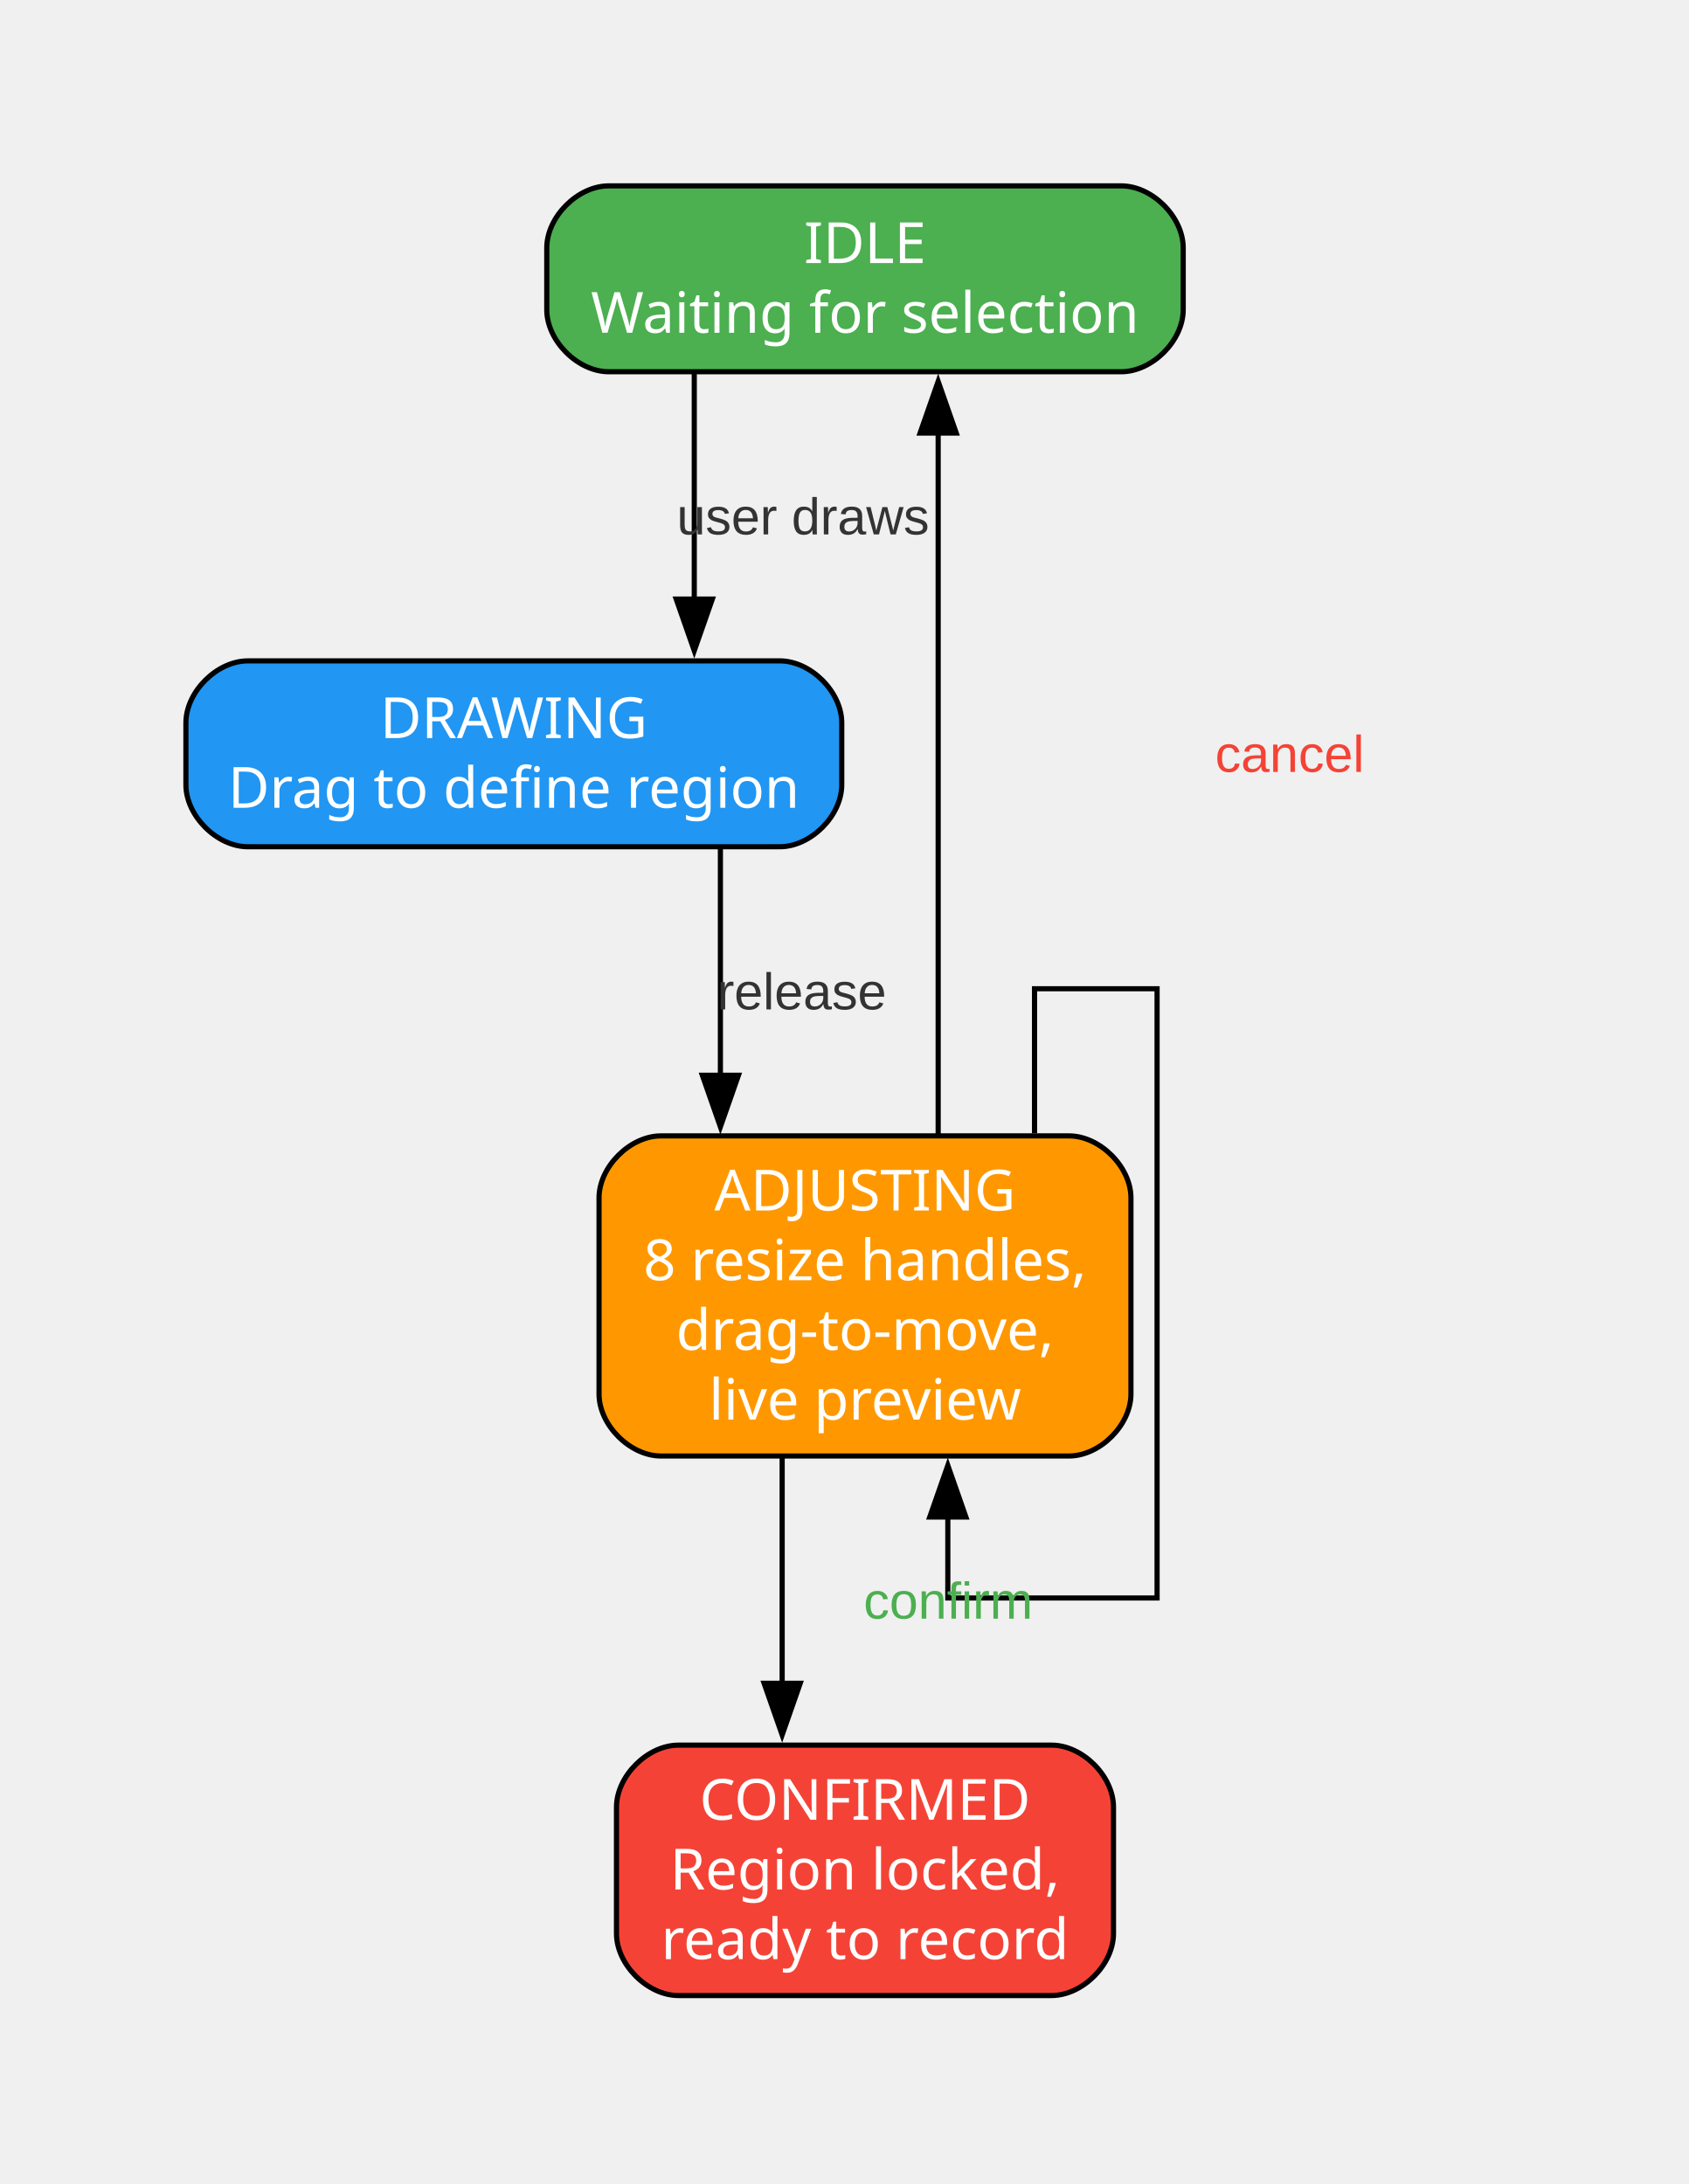
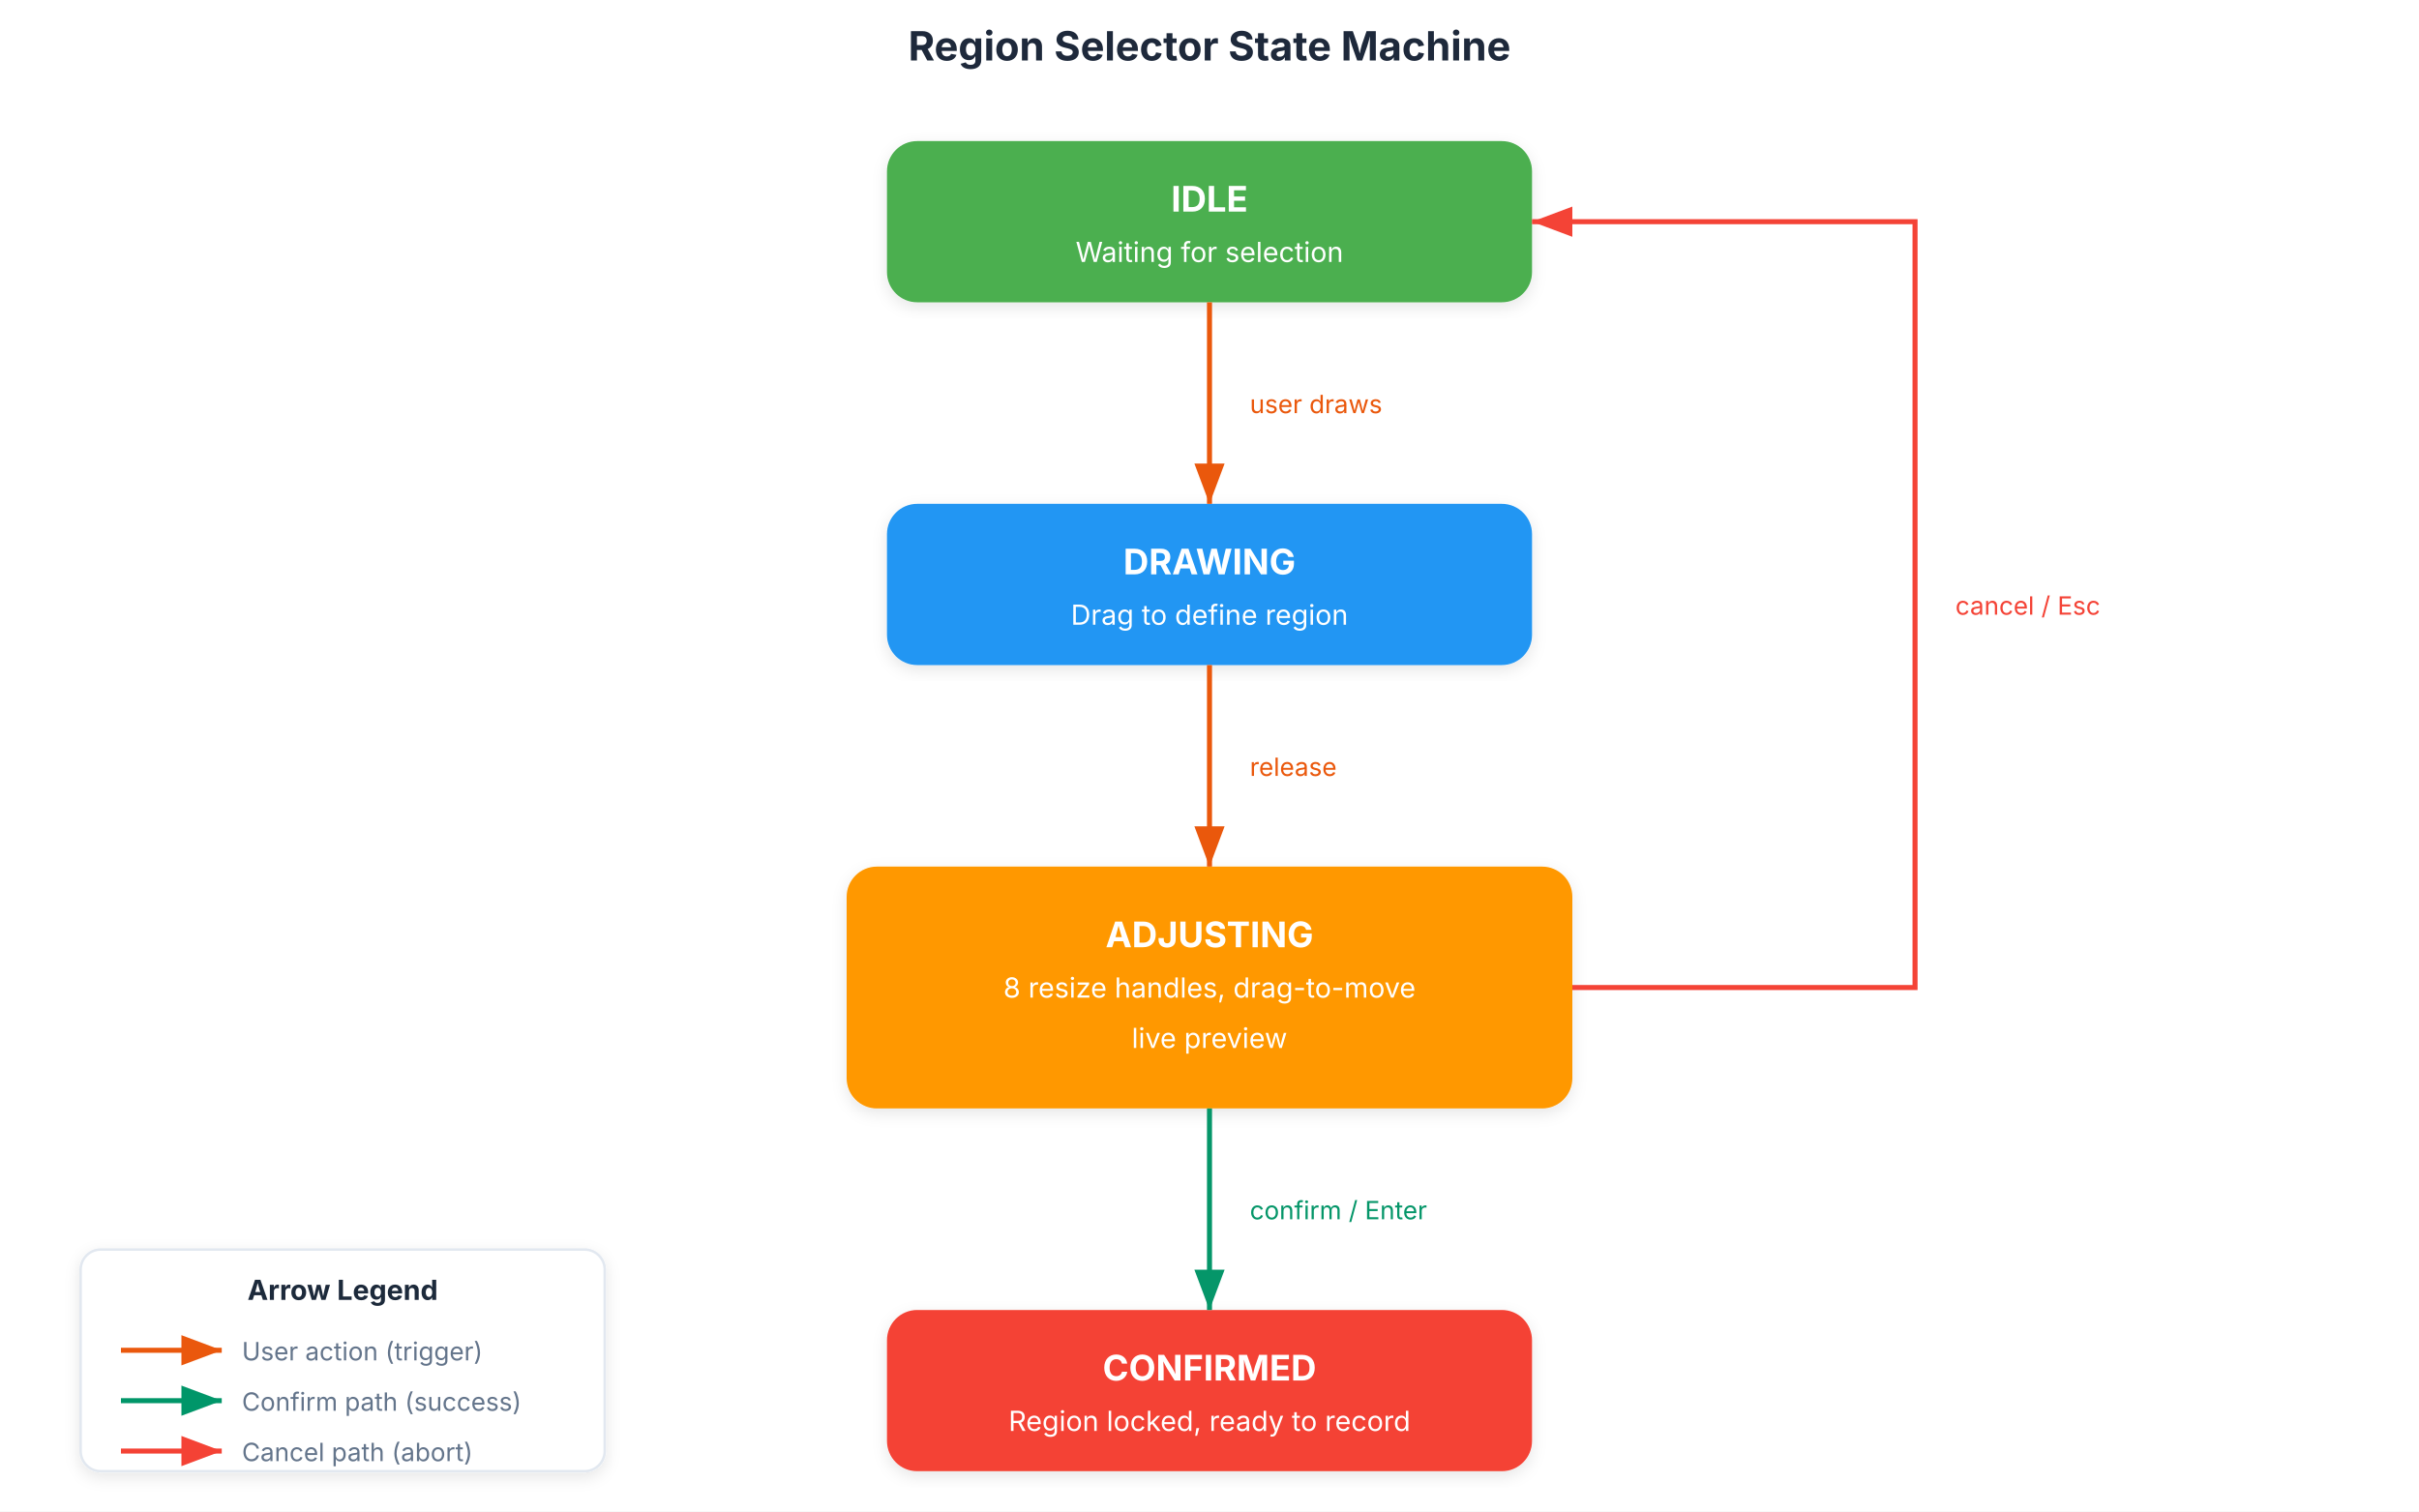
- <svg xmlns="http://www.w3.org/2000/svg" width="327pt" height="423pt" viewBox="0.00 0.00 327.00 423.00">
-   <g id="graph0" class="graph" transform="scale(1 1) rotate(0) translate(36 386.5)">
-     <g id="node1" class="node">
-       <path fill="#4caf50" stroke="black" d="M181.12,-350.5C181.12,-350.5 81.88,-350.5 81.88,-350.5 75.88,-350.5 69.88,-344.5 69.88,-338.5 69.88,-338.5 69.88,-326.5 69.88,-326.5 69.88,-320.5 75.88,-314.5 81.88,-314.5 81.88,-314.5 181.12,-314.5 181.12,-314.5 187.12,-314.5 193.12,-320.5 193.12,-326.5 193.12,-326.5 193.12,-338.5 193.12,-338.5 193.12,-344.5 187.12,-350.5 181.12,-350.5" />
-       <text xml:space="preserve" text-anchor="middle" x="131.5" y="-335.55" font-family="Arial Bold" font-size="11.00" fill="white">IDLE</text>
-       <text xml:space="preserve" text-anchor="middle" x="131.5" y="-322.05" font-family="Arial Bold" font-size="11.00" fill="white">Waiting for selection</text>
-     </g>
-     <g id="node2" class="node">
-       <path fill="#2196f3" stroke="black" d="M115,-258.5C115,-258.5 12,-258.5 12,-258.5 6,-258.5 0,-252.5 0,-246.5 0,-246.5 0,-234.5 0,-234.5 0,-228.5 6,-222.5 12,-222.5 12,-222.5 115,-222.5 115,-222.5 121,-222.5 127,-228.5 127,-234.5 127,-234.5 127,-246.5 127,-246.5 127,-252.5 121,-258.5 115,-258.5" />
-       <text xml:space="preserve" text-anchor="middle" x="63.5" y="-243.55" font-family="Arial Bold" font-size="11.00" fill="white">DRAWING</text>
-       <text xml:space="preserve" text-anchor="middle" x="63.5" y="-230.05" font-family="Arial Bold" font-size="11.00" fill="white">Drag to define region</text>
-     </g>
-     <g id="edge1" class="edge">
-       <path fill="none" stroke="black" d="M98.44,-314.32C98.44,-314.32 98.44,-270.47 98.44,-270.47" />
-       <polygon fill="black" stroke="black" points="101.94,-270.47 98.44,-260.47 94.94,-270.47 101.94,-270.47" />
-       <text xml:space="preserve" text-anchor="middle" x="119.5" y="-283" font-family="Arial" font-size="10.00" fill="#333333">user draws</text>
-     </g>
-     <g id="node3" class="node">
-       <path fill="#ff9800" stroke="black" d="M171,-166.5C171,-166.5 92,-166.5 92,-166.5 86,-166.5 80,-160.5 80,-154.5 80,-154.5 80,-116.5 80,-116.5 80,-110.5 86,-104.5 92,-104.5 92,-104.5 171,-104.5 171,-104.5 177,-104.5 183,-110.5 183,-116.5 183,-116.5 183,-154.5 183,-154.5 183,-160.5 177,-166.5 171,-166.5" />
-       <text xml:space="preserve" text-anchor="middle" x="131.5" y="-152.05" font-family="Arial Bold" font-size="11.00" fill="white">ADJUSTING</text>
-       <text xml:space="preserve" text-anchor="middle" x="131.5" y="-138.55" font-family="Arial Bold" font-size="11.00" fill="white">8 resize handles,</text>
-       <text xml:space="preserve" text-anchor="middle" x="131.5" y="-125.05" font-family="Arial Bold" font-size="11.00" fill="white">drag-to-move,</text>
-       <text xml:space="preserve" text-anchor="middle" x="131.5" y="-111.55" font-family="Arial Bold" font-size="11.00" fill="white">live preview</text>
-     </g>
-     <g id="edge2" class="edge">
-       <path fill="none" stroke="black" d="M103.5,-222.21C103.5,-222.21 103.5,-178.25 103.5,-178.25" />
-       <polygon fill="black" stroke="black" points="107,-178.25 103.5,-168.25 100,-178.25 107,-178.25" />
-       <text xml:space="preserve" text-anchor="middle" x="119.25" y="-191" font-family="Arial" font-size="10.00" fill="#333333">release</text>
-     </g>
-     <g id="edge4" class="edge">
-       <path fill="none" stroke="black" d="M145.67,-166.72C145.67,-166.72 145.67,-302.63 145.67,-302.63" />
-       <polygon fill="black" stroke="black" points="142.17,-302.63 145.67,-312.63 149.17,-302.63 142.17,-302.63" />
-       <text xml:space="preserve" text-anchor="middle" x="213.75" y="-237" font-family="Arial" font-size="10.00" fill="#f44336">cancel</text>
-     </g>
-     <g id="edge5" class="edge">
-       <path fill="none" stroke="black" d="M164.33,-166.99C164.33,-181.26 164.33,-195 164.33,-195 164.33,-195 188.06,-195 188.06,-195 188.06,-195 188.06,-77 188.06,-77 188.06,-77 147.54,-77 147.54,-77 147.54,-77 147.54,-92.68 147.54,-92.68" />
-       <polygon fill="black" stroke="black" points="144.04,-92.68 147.54,-102.68 151.04,-92.68 144.04,-92.68" />
-     </g>
-     <g id="node4" class="node">
-       <path fill="#f44336" stroke="black" d="M167.62,-48.5C167.62,-48.5 95.38,-48.5 95.38,-48.5 89.38,-48.5 83.38,-42.5 83.38,-36.5 83.38,-36.5 83.38,-12 83.38,-12 83.38,-6 89.38,0 95.38,0 95.38,0 167.62,0 167.62,0 173.62,0 179.62,-6 179.62,-12 179.62,-12 179.62,-36.5 179.62,-36.5 179.62,-42.5 173.62,-48.5 167.62,-48.5" />
-       <text xml:space="preserve" text-anchor="middle" x="131.5" y="-34.05" font-family="Arial Bold" font-size="11.00" fill="white">CONFIRMED</text>
-       <text xml:space="preserve" text-anchor="middle" x="131.5" y="-20.55" font-family="Arial Bold" font-size="11.00" fill="white">Region locked,</text>
-       <text xml:space="preserve" text-anchor="middle" x="131.5" y="-7.05" font-family="Arial Bold" font-size="11.00" fill="white">ready to record</text>
-     </g>
-     <g id="edge3" class="edge">
-       <path fill="none" stroke="black" d="M115.46,-104.21C115.46,-104.21 115.46,-60.48 115.46,-60.48" />
-       <polygon fill="black" stroke="black" points="118.96,-60.48 115.46,-50.48 111.96,-60.48 118.96,-60.48" />
-       <text xml:space="preserve" text-anchor="middle" x="147.62" y="-73" font-family="Arial" font-size="10.00" fill="#4caf50">confirm</text>
-     </g>
+ <svg xmlns="http://www.w3.org/2000/svg" viewBox="0 0 960 600" width="960" height="600">
+   <defs>
+     <filter id="shadow">
+       <feDropShadow dx="0" dy="2" stdDeviation="3" flood-opacity="0.1" />
+     </filter>
+     <marker id="arrow-orange" viewBox="0 0 8 6" refX="8" refY="3" markerWidth="8" markerHeight="6" orient="auto-start-reverse">
+       <path d="M0,0 L8,3 L0,6 Z" fill="#ea580c" />
+     </marker>
+     <marker id="arrow-green" viewBox="0 0 8 6" refX="8" refY="3" markerWidth="8" markerHeight="6" orient="auto-start-reverse">
+       <path d="M0,0 L8,3 L0,6 Z" fill="#059669" />
+     </marker>
+     <marker id="arrow-red" viewBox="0 0 8 6" refX="8" refY="3" markerWidth="8" markerHeight="6" orient="auto-start-reverse">
+       <path d="M0,0 L8,3 L0,6 Z" fill="#f44336" />
+     </marker>
+   </defs>
+   <rect width="960" height="600" fill="#ffffff" />
+   <text x="480" y="24" text-anchor="middle" font-family="Inter, system-ui, -apple-system, sans-serif" font-size="16" font-weight="bold" fill="#1e293b">Region Selector State Machine</text>
+   <g filter="url(#shadow)">
+     <rect x="352" y="56" width="256" height="64" rx="12" fill="#4caf50" />
+     <text x="480" y="84" text-anchor="middle" font-family="Inter, system-ui, -apple-system, sans-serif" font-size="14" font-weight="bold" fill="#ffffff">IDLE</text>
+     <text x="480" y="104" text-anchor="middle" font-family="Inter, system-ui, -apple-system, sans-serif" font-size="11" fill="#ffffff">Waiting for selection</text>
+   </g>
+   <g filter="url(#shadow)">
+     <rect x="352" y="200" width="256" height="64" rx="12" fill="#2196f3" />
+     <text x="480" y="228" text-anchor="middle" font-family="Inter, system-ui, -apple-system, sans-serif" font-size="14" font-weight="bold" fill="#ffffff">DRAWING</text>
+     <text x="480" y="248" text-anchor="middle" font-family="Inter, system-ui, -apple-system, sans-serif" font-size="11" fill="#ffffff">Drag to define region</text>
+   </g>
+   <g filter="url(#shadow)">
+     <rect x="336" y="344" width="288" height="96" rx="12" fill="#ff9800" />
+     <text x="480" y="376" text-anchor="middle" font-family="Inter, system-ui, -apple-system, sans-serif" font-size="14" font-weight="bold" fill="#ffffff">ADJUSTING</text>
+     <text x="480" y="396" text-anchor="middle" font-family="Inter, system-ui, -apple-system, sans-serif" font-size="11" fill="#ffffff">8 resize handles, drag-to-move</text>
+     <text x="480" y="416" text-anchor="middle" font-family="Inter, system-ui, -apple-system, sans-serif" font-size="11" fill="#ffffff">live preview</text>
+   </g>
+   <g filter="url(#shadow)">
+     <rect x="352" y="520" width="256" height="64" rx="12" fill="#f44336" />
+     <text x="480" y="548" text-anchor="middle" font-family="Inter, system-ui, -apple-system, sans-serif" font-size="14" font-weight="bold" fill="#ffffff">CONFIRMED</text>
+     <text x="480" y="568" text-anchor="middle" font-family="Inter, system-ui, -apple-system, sans-serif" font-size="11" fill="#ffffff">Region locked, ready to record</text>
+   </g>
+   <line x1="480" y1="120" x2="480" y2="200" stroke="#ea580c" stroke-width="2" marker-end="url(#arrow-orange)" />
+   <text x="496" y="164" font-family="Inter, system-ui, -apple-system, sans-serif" font-size="10" fill="#ea580c">user draws</text>
+   <line x1="480" y1="264" x2="480" y2="344" stroke="#ea580c" stroke-width="2" marker-end="url(#arrow-orange)" />
+   <text x="496" y="308" font-family="Inter, system-ui, -apple-system, sans-serif" font-size="10" fill="#ea580c">release</text>
+   <line x1="480" y1="440" x2="480" y2="520" stroke="#059669" stroke-width="2" marker-end="url(#arrow-green)" />
+   <text x="496" y="484" font-family="Inter, system-ui, -apple-system, sans-serif" font-size="10" fill="#059669">confirm / Enter</text>
+   <polyline points="624,392 760,392 760,88 608,88" fill="none" stroke="#f44336" stroke-width="2" marker-end="url(#arrow-red)" />
+   <text x="776" y="244" font-family="Inter, system-ui, -apple-system, sans-serif" font-size="10" fill="#f44336">cancel / Esc</text>
+   <g filter="url(#shadow)">
+     <rect x="32" y="496" width="208" height="88" rx="8" fill="#ffffff" stroke="#e2e8f0" stroke-width="1" />
+     <text x="136" y="516" text-anchor="middle" font-family="Inter, system-ui, -apple-system, sans-serif" font-size="11" font-weight="bold" fill="#1e293b">Arrow Legend</text>
+     <line x1="48" y1="536" x2="88" y2="536" stroke="#ea580c" stroke-width="2" marker-end="url(#arrow-orange)" />
+     <text x="96" y="540" font-family="Inter, system-ui, -apple-system, sans-serif" font-size="10" fill="#64748b">User action (trigger)</text>
+     <line x1="48" y1="556" x2="88" y2="556" stroke="#059669" stroke-width="2" marker-end="url(#arrow-green)" />
+     <text x="96" y="560" font-family="Inter, system-ui, -apple-system, sans-serif" font-size="10" fill="#64748b">Confirm path (success)</text>
+     <line x1="48" y1="576" x2="88" y2="576" stroke="#f44336" stroke-width="2" marker-end="url(#arrow-red)" />
+     <text x="96" y="580" font-family="Inter, system-ui, -apple-system, sans-serif" font-size="10" fill="#64748b">Cancel path (abort)</text>
  </g>
</svg>
